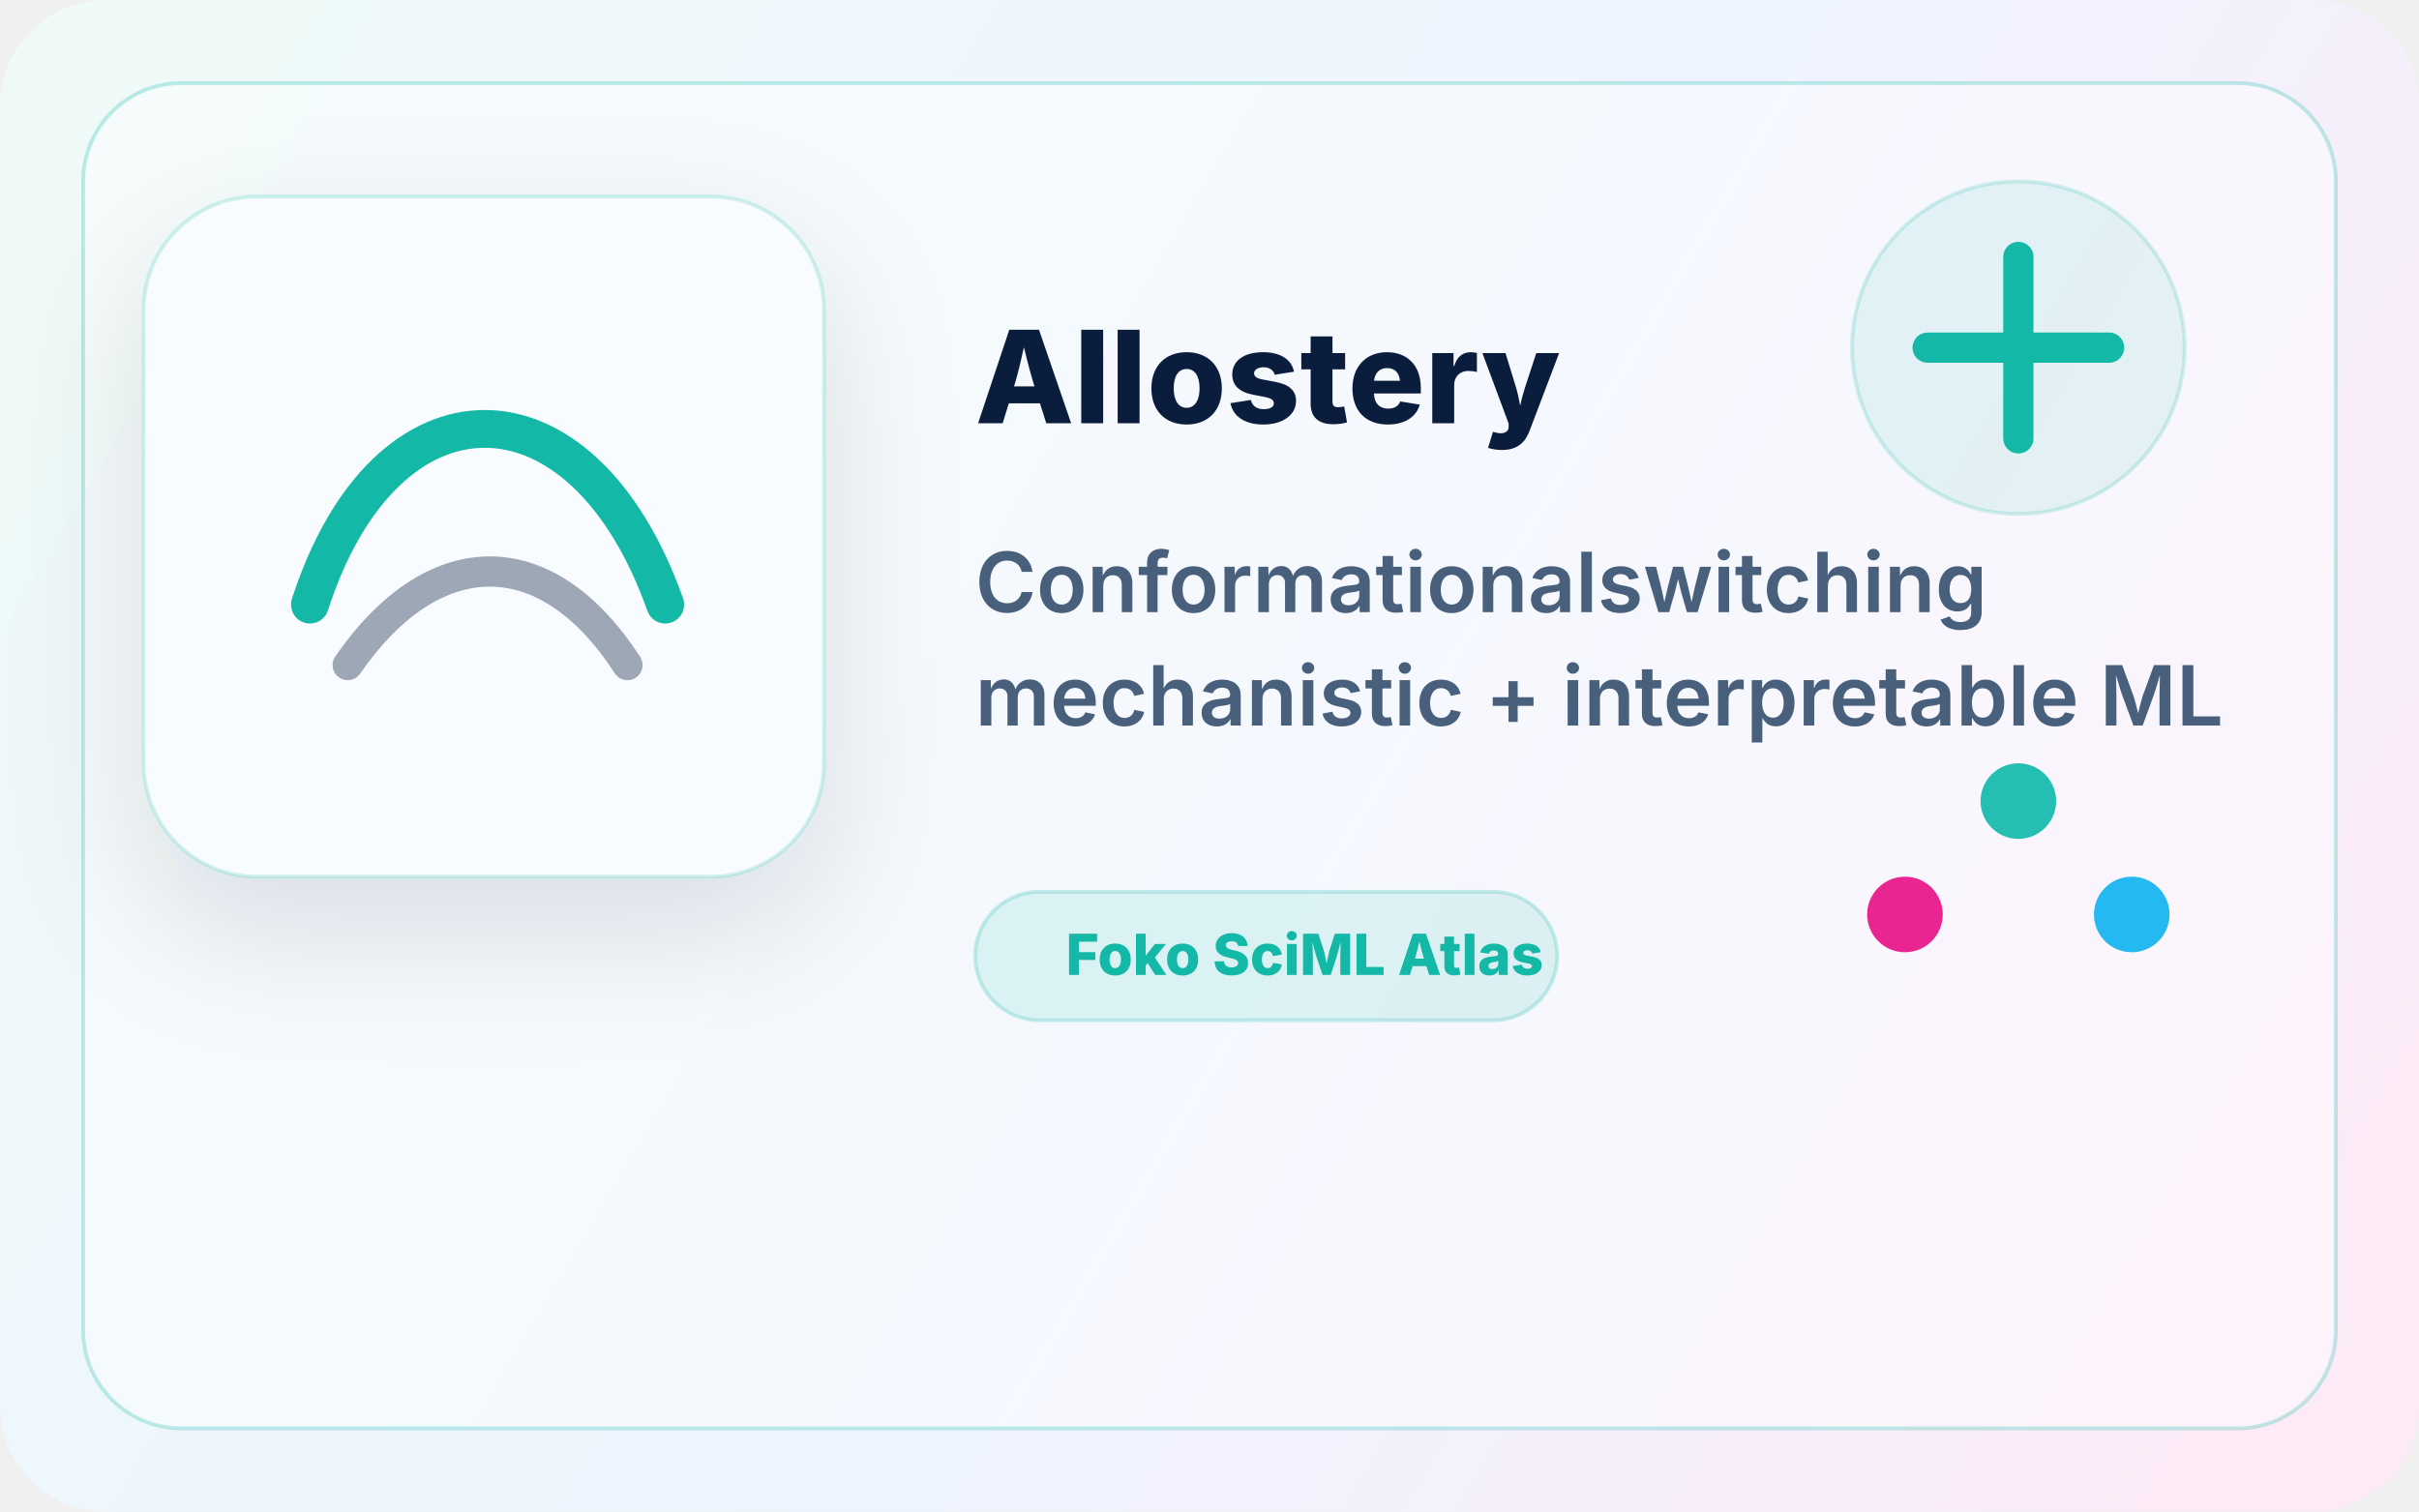
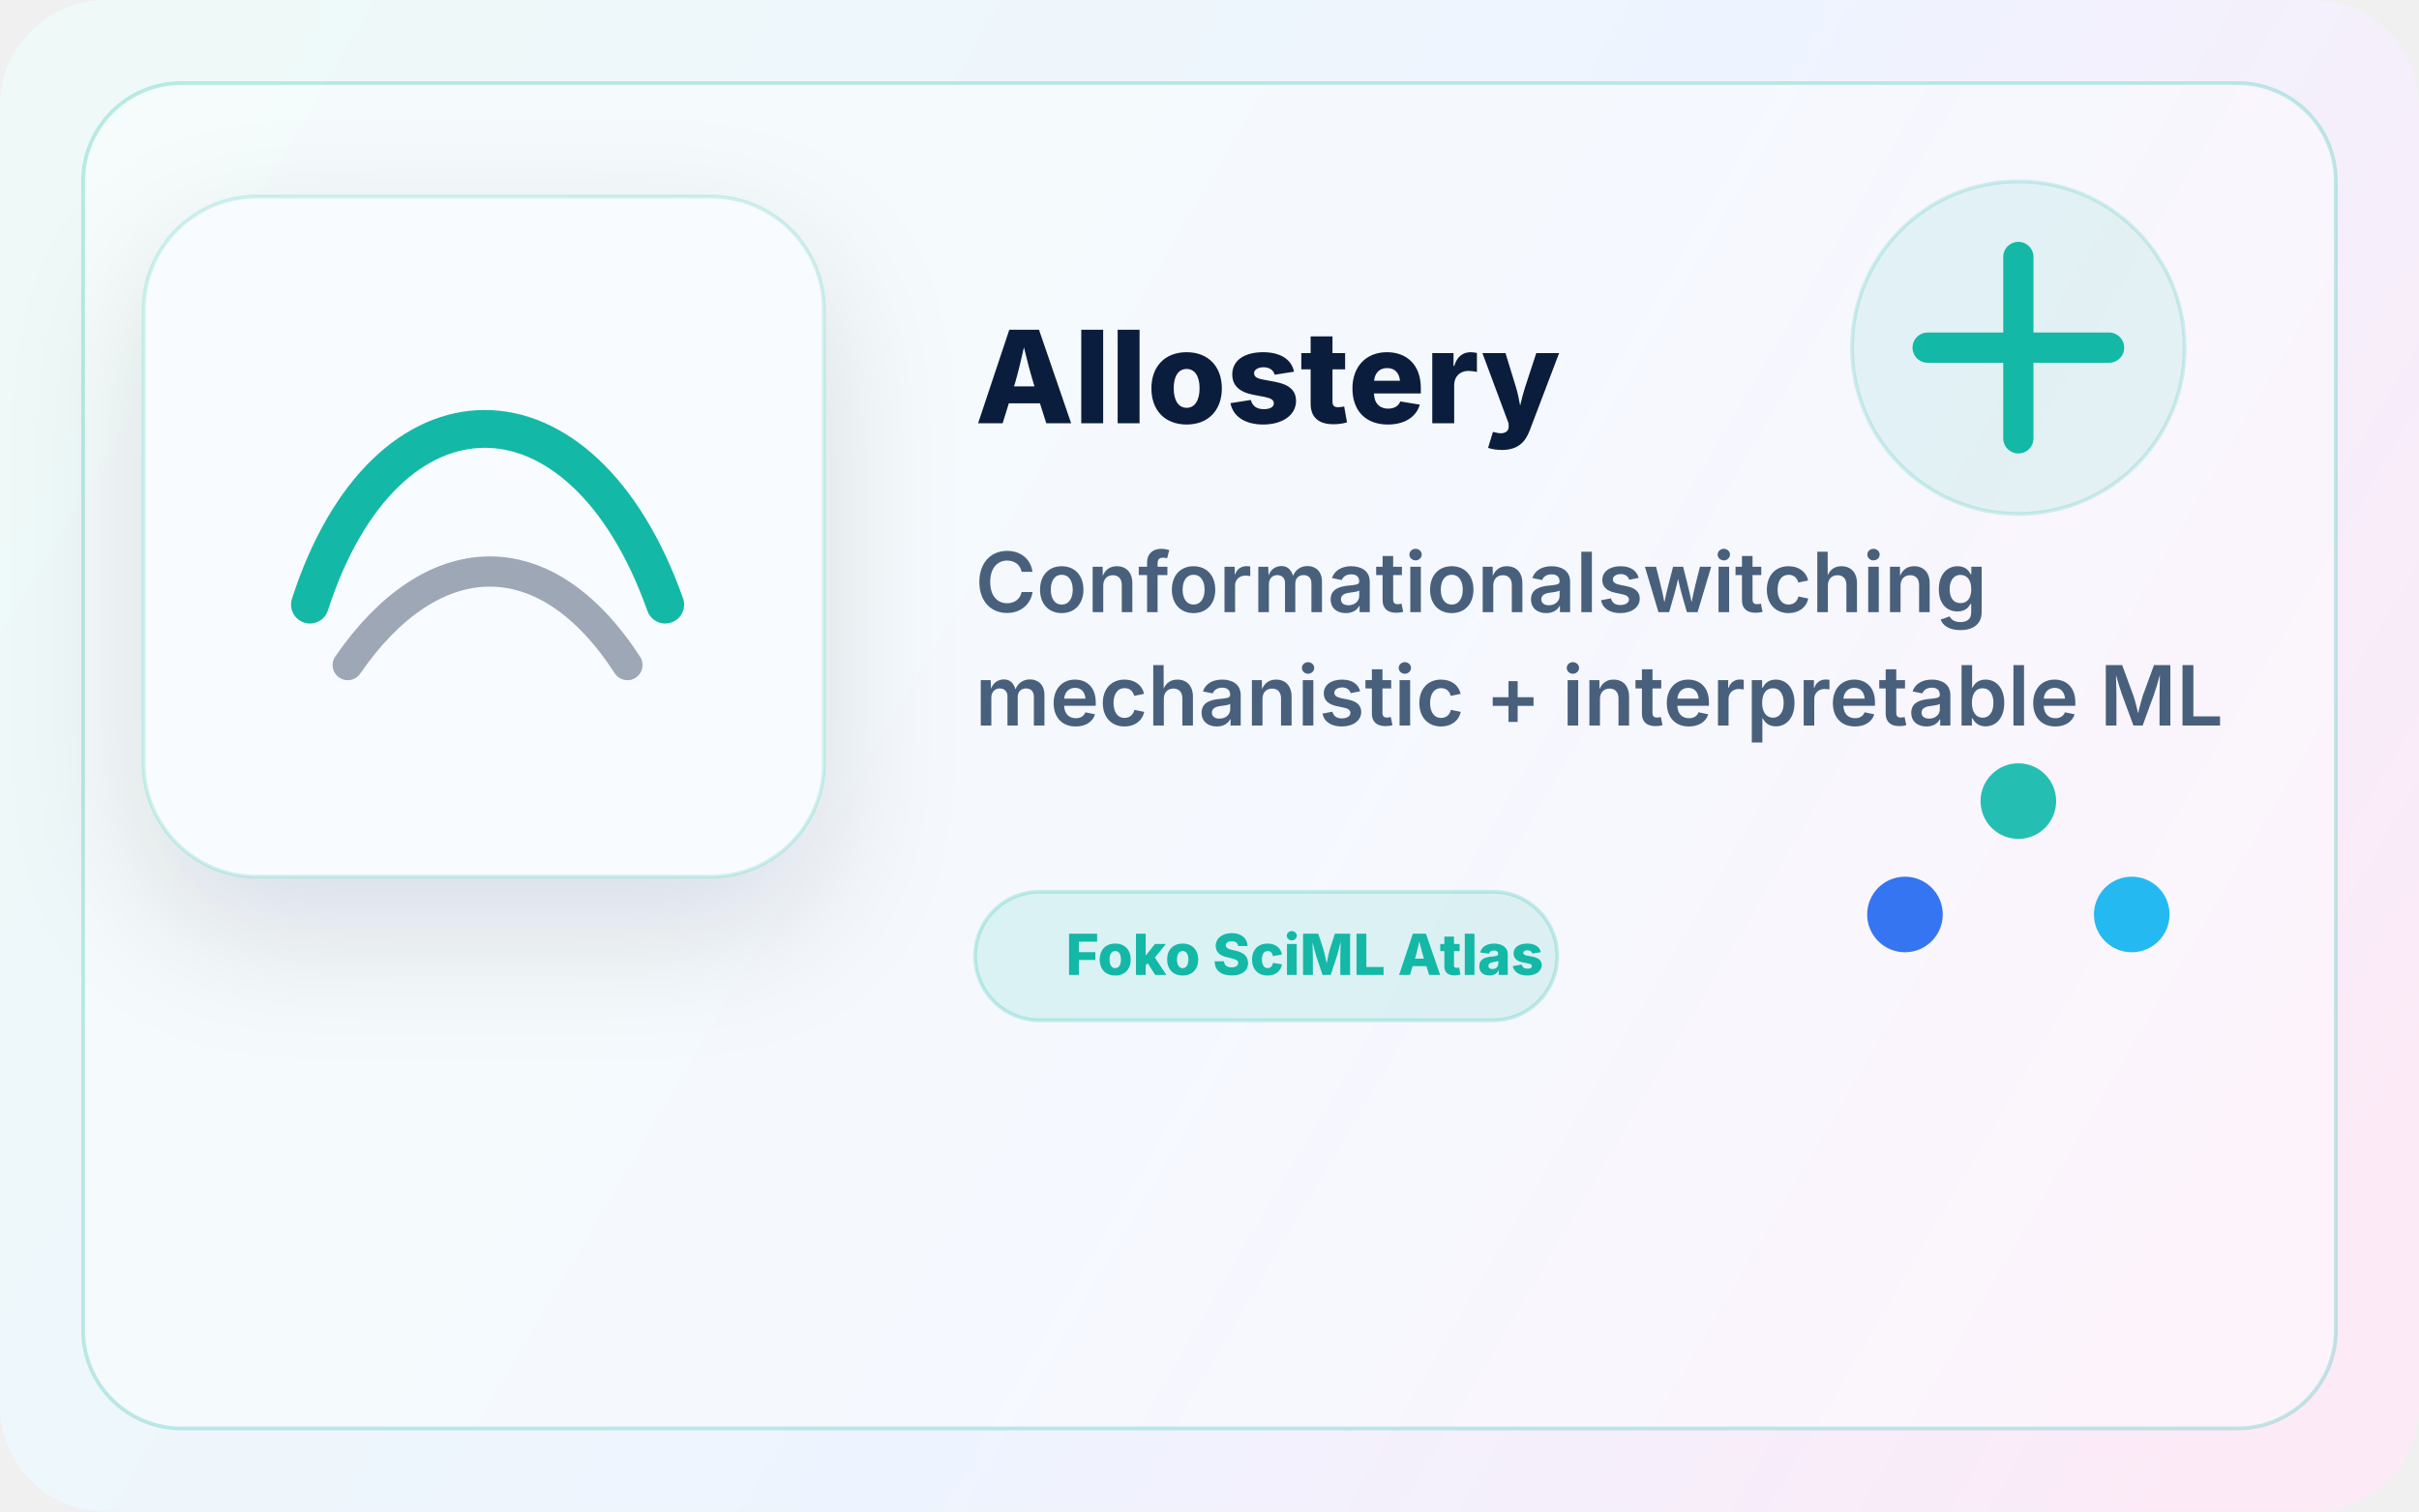
<svg xmlns="http://www.w3.org/2000/svg" width="640" height="400" viewBox="0 0 640 400" fill="none">
  <defs>
    <linearGradient id="g" x1="40" y1="30" x2="600" y2="360" gradientUnits="userSpaceOnUse">
      <stop stop-color="#EEF9F8" />
      <stop offset="0.55" stop-color="#EEF4FF" />
      <stop offset="1" stop-color="#FCEAF7" />
    </linearGradient>
    <filter id="shadow" x="0" y="0" width="640" height="400" filterUnits="userSpaceOnUse">
      <feDropShadow dx="0" dy="14" stdDeviation="18" flood-color="#0B1D3D" flood-opacity="0.12" />
    </filter>
  </defs>
  <rect width="640" height="400" rx="28" fill="url(#g)" />
  <rect x="22" y="22" width="596" height="356" rx="26" fill="white" fill-opacity="0.42" stroke="#14b8a6" stroke-opacity="0.26" />
  <g filter="url(#shadow)">
    <rect x="38" y="52" width="180" height="180" rx="30" fill="#F8FBFF" stroke="#14b8a6" stroke-opacity="0.18" />
  </g>
  <g transform="translate(58 72)">
    <path d="M24 88 C44 26, 96 26, 118 88" stroke="#14b8a6" stroke-width="10" stroke-linecap="round" stroke-linejoin="round" />
    <path d="M34 104 C56 72, 86 70, 108 104" stroke="#0B1D3D" stroke-opacity="0.38" stroke-width="8" stroke-linecap="round" stroke-linejoin="round" />
  </g>
  <text x="258" y="112" fill="#0B1D3D" font-size="34" font-family="Inter, Arial, sans-serif" font-weight="800">Allostery</text>
  <text x="258" y="162" fill="#48607C" font-size="22" font-family="Inter, Arial, sans-serif" font-weight="600">Conformational
switching</text>
  <text x="258" y="192" fill="#48607C" font-size="22" font-family="Inter, Arial, sans-serif" font-weight="600">mechanistic + interpretable ML</text>
  <rect x="258" y="236" width="154" height="34" rx="17" fill="#14b8a6" fill-opacity="0.12" stroke="#14b8a6" stroke-opacity="0.22" />
  <text x="282" y="258" fill="#14b8a6" font-size="15" font-family="Inter, Arial, sans-serif" font-weight="800">Foko SciML Atlas</text>
  <circle cx="534" cy="92" r="44" fill="#14b8a6" fill-opacity="0.10" stroke="#14b8a6" stroke-opacity="0.18" />
  <path d="M510 92h48M534 68v48" stroke="#14b8a6" stroke-width="8" stroke-linecap="round" />
  <circle cx="534" cy="212" r="10" fill="#00B4A6" fill-opacity="0.85" />
  <circle cx="564" cy="242" r="10" fill="#00AEEF" fill-opacity="0.85" />
-   <circle cx="504" cy="242" r="10" fill="#E6007E" fill-opacity="0.85" />
+   <circle cx="504" cy="242" r="10" fill="#155EEF" fill-opacity="0.85" />
</svg>
